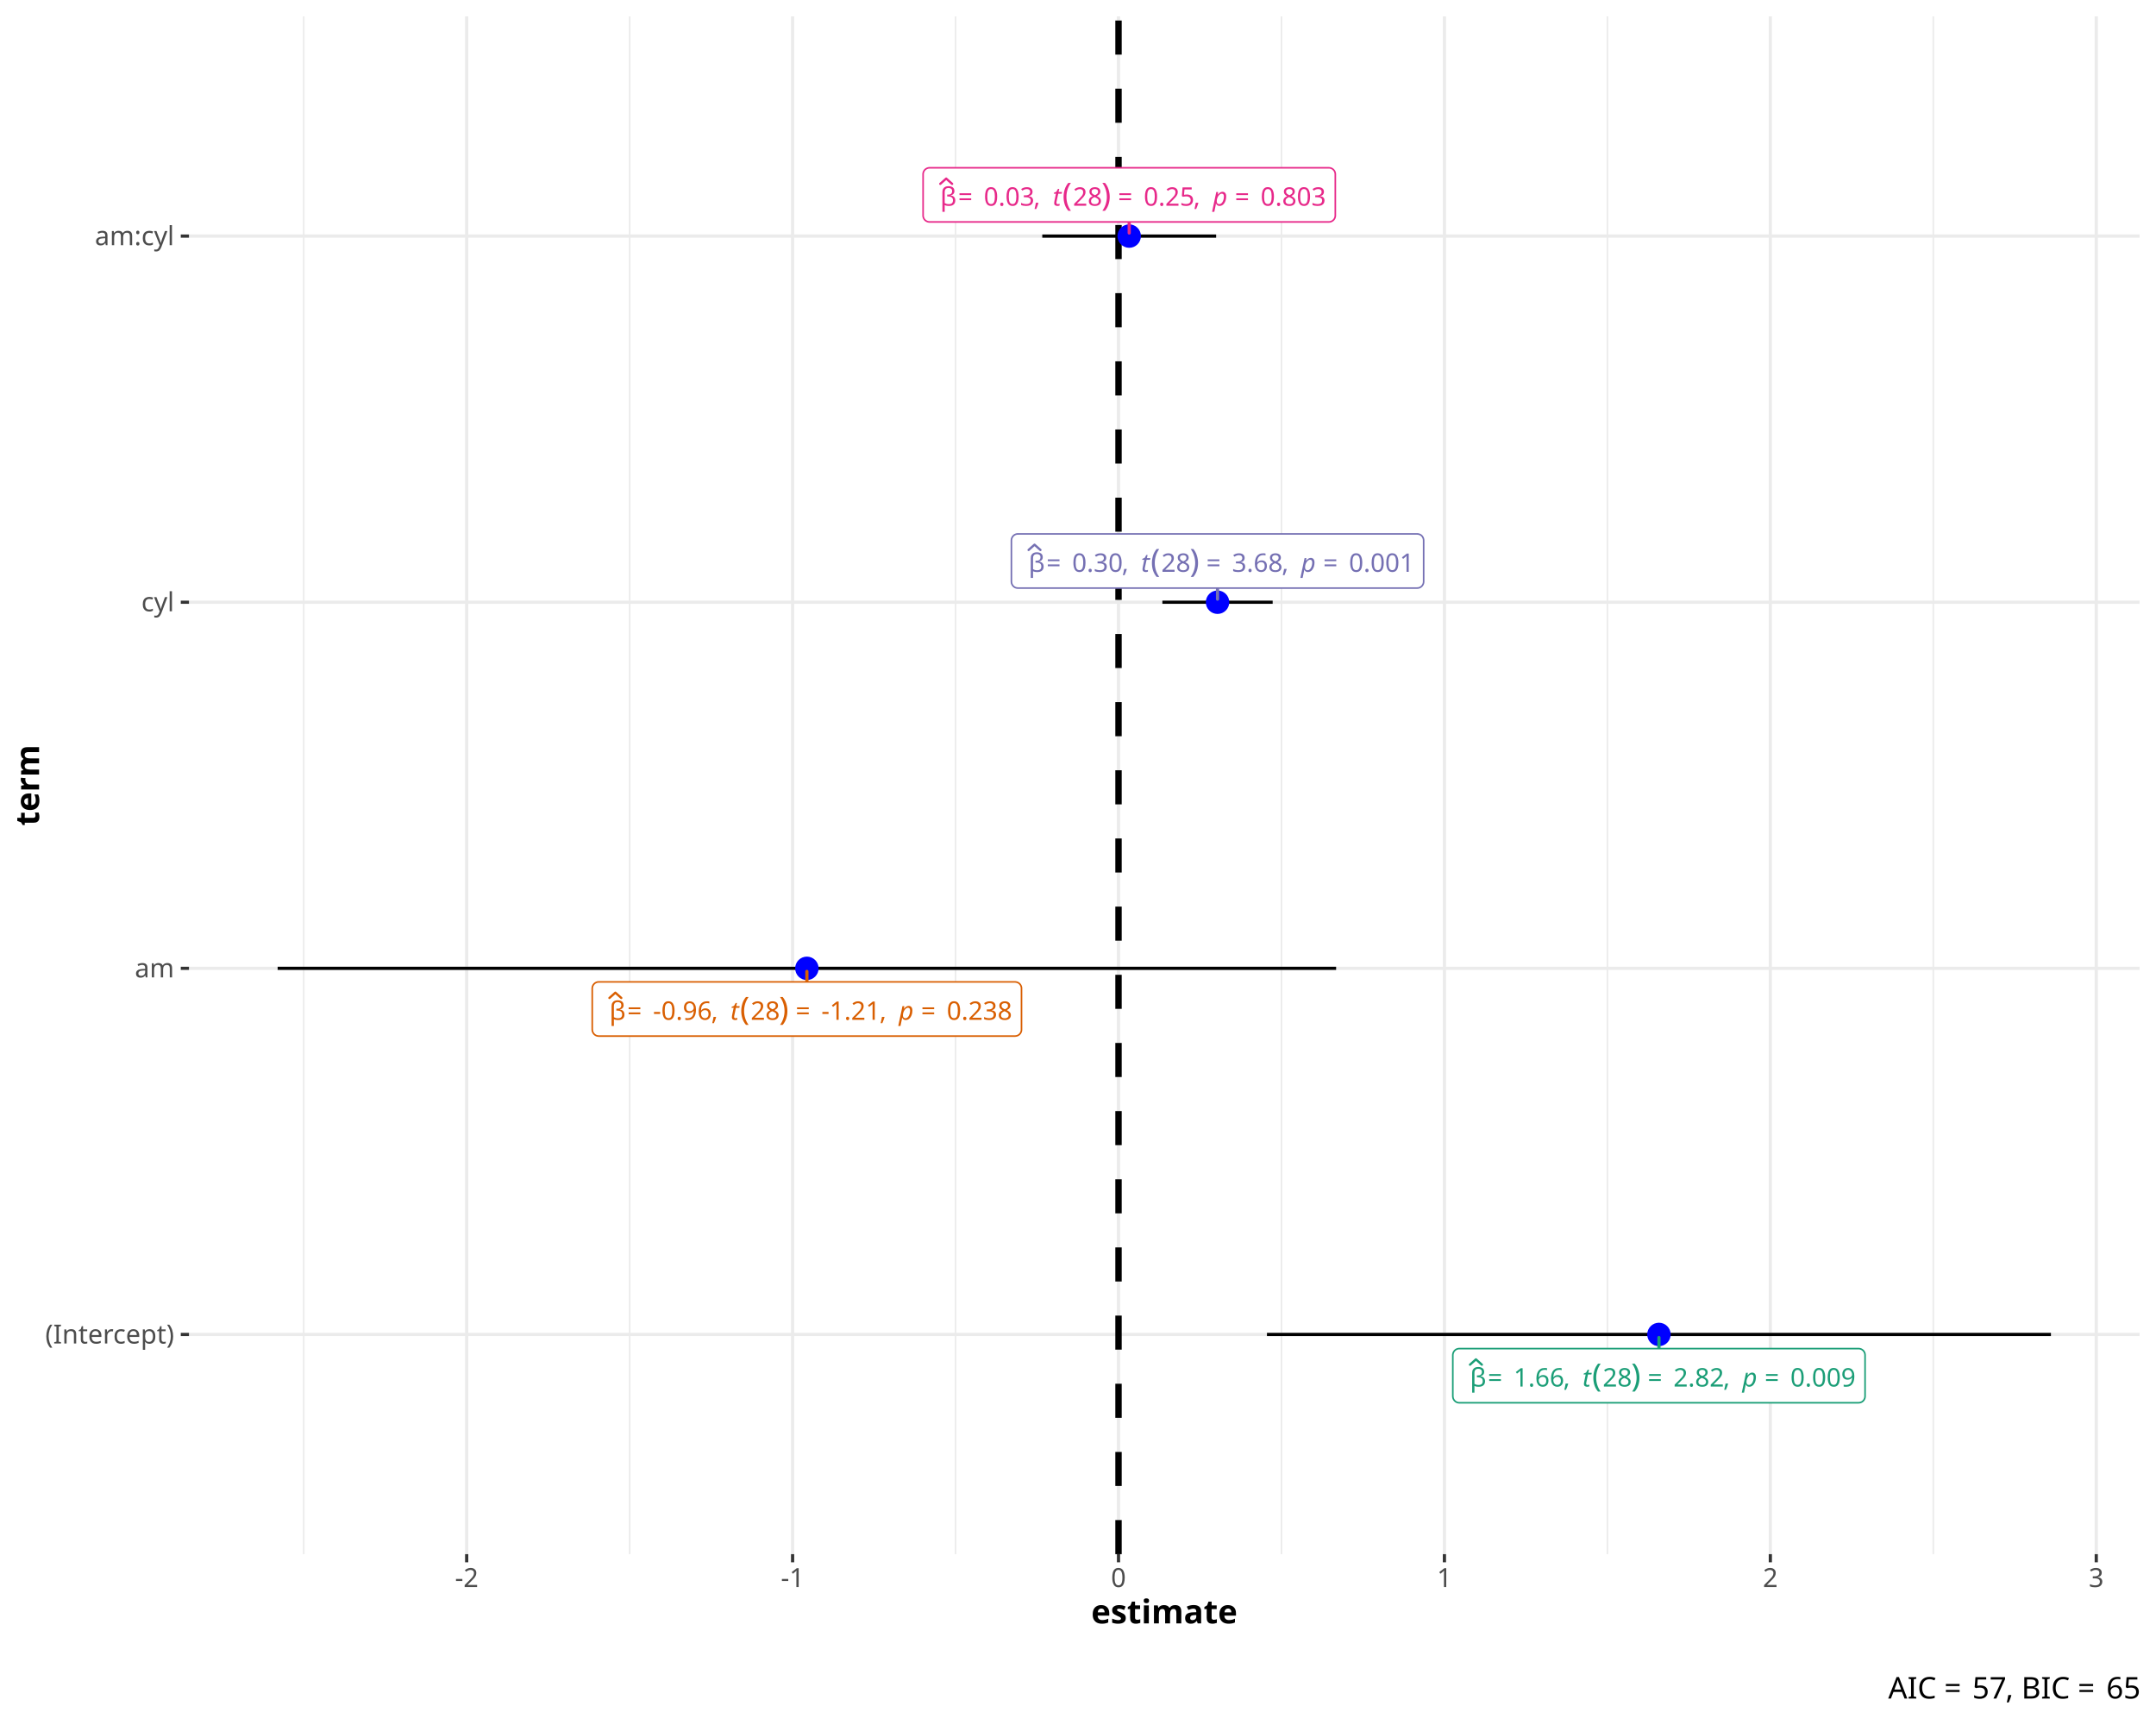
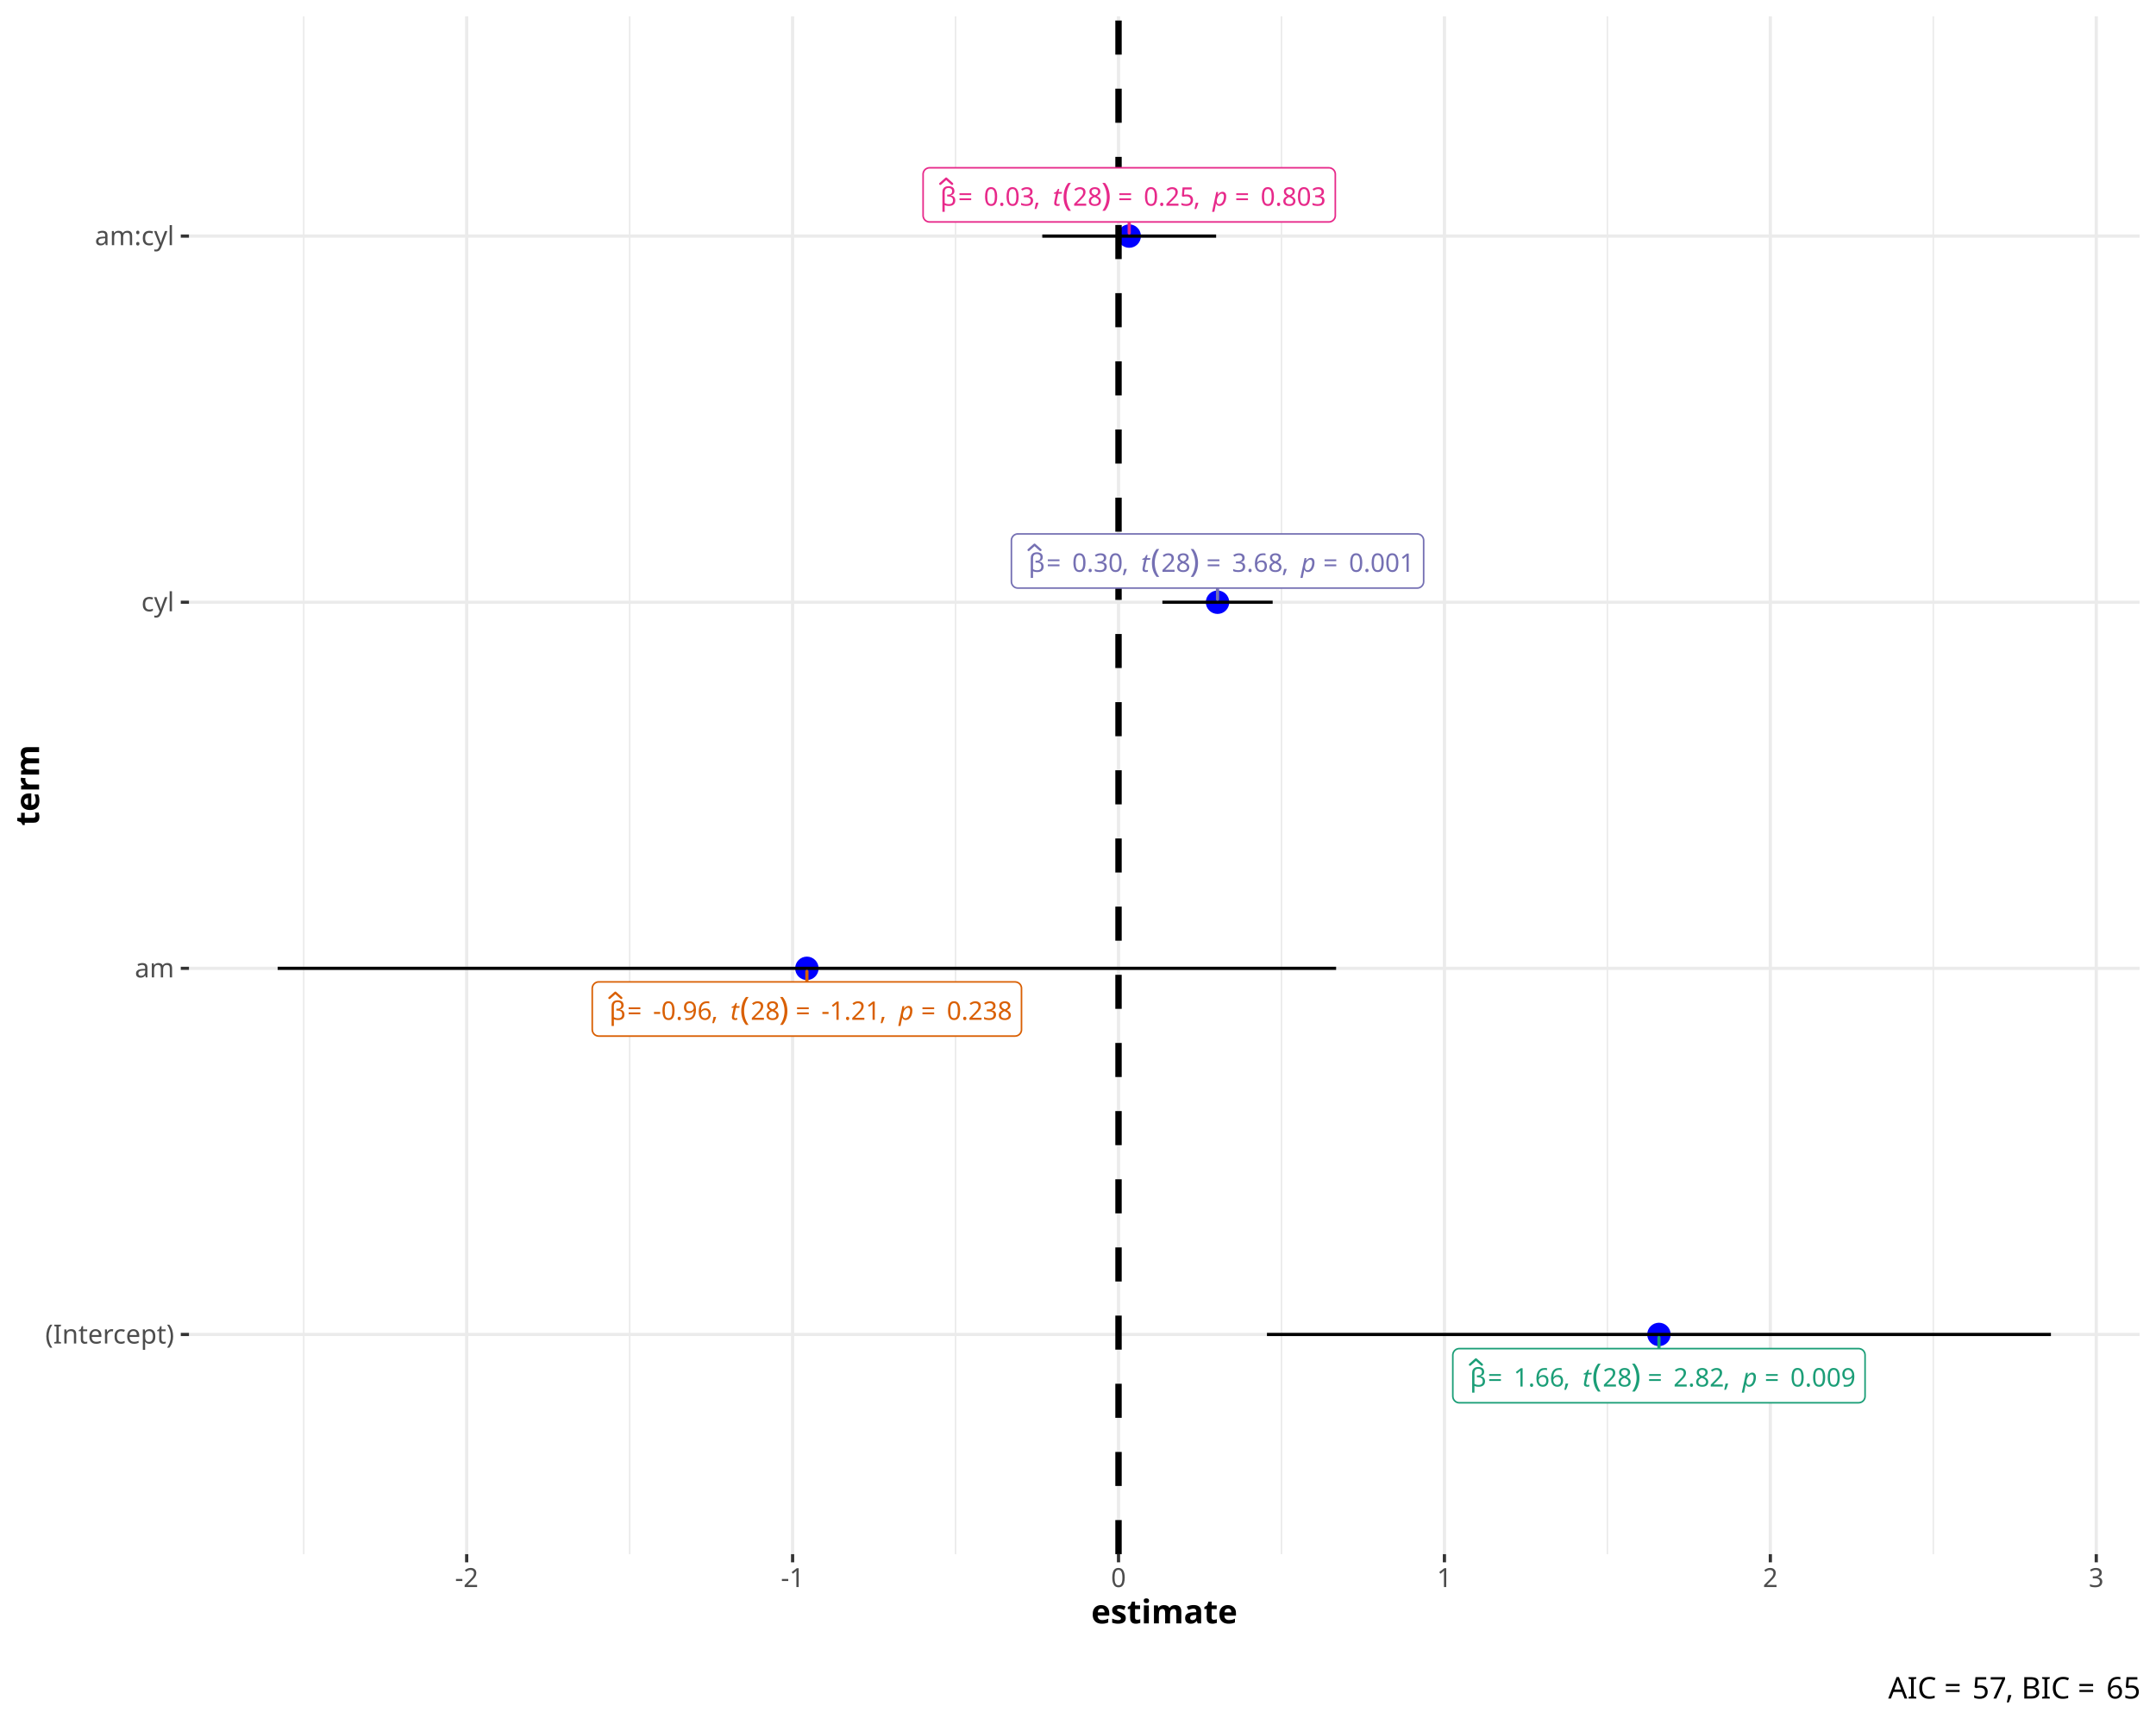
<svg xmlns="http://www.w3.org/2000/svg" class="svglite" data-engine-version="2.0" width="720.00pt" height="576.00pt" viewBox="0 0 720.00 576.00">
  <defs>
    <style type="text/css">
    .svglite line, .svglite polyline, .svglite polygon, .svglite path, .svglite rect, .svglite circle {
      fill: none;
      stroke: #000000;
      stroke-linecap: round;
      stroke-linejoin: round;
      stroke-miterlimit: 10.00;
    }
  </style>
  </defs>
  <rect width="100%" height="100%" style="stroke: none; fill: #FFFFFF;" />
  <defs>
    <clipPath id="cpMC4wMHw3MjAuMDB8MC4wMHw1NzYuMDA=">
      <rect x="0.00" y="0.00" width="720.00" height="576.00" />
    </clipPath>
  </defs>
  <g clip-path="url(#cpMC4wMHw3MjAuMDB8MC4wMHw1NzYuMDA=)">
    <rect x="0.00" y="0.00" width="720.00" height="576.00" style="stroke-width: 1.07; stroke: #FFFFFF; fill: #FFFFFF;" />
  </g>
  <defs>
    <clipPath id="cpNjMuMTF8NzE0LjUyfDUuNDh8NTE4Ljk1">
      <rect x="63.11" y="5.48" width="651.41" height="513.47" />
    </clipPath>
  </defs>
  <g clip-path="url(#cpNjMuMTF8NzE0LjUyfDUuNDh8NTE4Ljk1)">
    <rect x="63.11" y="5.48" width="651.41" height="513.47" style="stroke-width: 1.07; stroke: none; fill: #FFFFFF;" />
    <polyline points="101.43,518.95 101.43,5.48 " style="stroke-width: 0.53; stroke: #EBEBEB; stroke-linecap: butt;" />
    <polyline points="210.27,518.95 210.27,5.48 " style="stroke-width: 0.53; stroke: #EBEBEB; stroke-linecap: butt;" />
    <polyline points="319.11,518.95 319.11,5.48 " style="stroke-width: 0.53; stroke: #EBEBEB; stroke-linecap: butt;" />
    <polyline points="427.95,518.95 427.95,5.48 " style="stroke-width: 0.53; stroke: #EBEBEB; stroke-linecap: butt;" />
    <polyline points="536.79,518.95 536.79,5.48 " style="stroke-width: 0.53; stroke: #EBEBEB; stroke-linecap: butt;" />
    <polyline points="645.63,518.95 645.63,5.48 " style="stroke-width: 0.53; stroke: #EBEBEB; stroke-linecap: butt;" />
    <polyline points="63.11,445.59 714.52,445.59 " style="stroke-width: 1.07; stroke: #EBEBEB; stroke-linecap: butt;" />
    <polyline points="63.11,323.34 714.52,323.34 " style="stroke-width: 1.07; stroke: #EBEBEB; stroke-linecap: butt;" />
    <polyline points="63.11,201.09 714.52,201.09 " style="stroke-width: 1.07; stroke: #EBEBEB; stroke-linecap: butt;" />
    <polyline points="63.11,78.83 714.52,78.83 " style="stroke-width: 1.07; stroke: #EBEBEB; stroke-linecap: butt;" />
    <polyline points="155.85,518.95 155.85,5.48 " style="stroke-width: 1.07; stroke: #EBEBEB; stroke-linecap: butt;" />
    <polyline points="264.69,518.95 264.69,5.48 " style="stroke-width: 1.07; stroke: #EBEBEB; stroke-linecap: butt;" />
    <polyline points="373.53,518.95 373.53,5.48 " style="stroke-width: 1.07; stroke: #EBEBEB; stroke-linecap: butt;" />
    <polyline points="482.37,518.95 482.37,5.48 " style="stroke-width: 1.07; stroke: #EBEBEB; stroke-linecap: butt;" />
    <polyline points="591.21,518.95 591.21,5.48 " style="stroke-width: 1.07; stroke: #EBEBEB; stroke-linecap: butt;" />
    <polyline points="700.05,518.95 700.05,5.48 " style="stroke-width: 1.07; stroke: #EBEBEB; stroke-linecap: butt;" />
-     <line x1="373.53" y1="518.95" x2="373.53" y2="5.48" style="stroke-width: 2.13; stroke-dasharray: 11.38,11.38; stroke-linecap: butt;" />
+     <circle cx="554.01" cy="445.59" r="3.56" style="stroke-width: 0.71; stroke: #0000FF; fill: #0000FF;" />
+     <circle cx="269.46" cy="323.34" r="3.56" style="stroke-width: 0.71; stroke: #0000FF; fill: #0000FF;" />
+     <circle cx="406.60" cy="201.09" r="3.56" style="stroke-width: 0.71; stroke: #0000FF; fill: #0000FF;" />
+     <circle cx="377.10" cy="78.83" r="3.56" style="stroke-width: 0.71; stroke: #0000FF; fill: #0000FF;" />
    <polyline points="684.91,445.59 684.91,445.59 " style="stroke-width: 1.07; stroke-linecap: butt;" />
    <polyline points="684.91,445.59 423.10,445.59 " style="stroke-width: 1.07; stroke-linecap: butt;" />
    <polyline points="423.10,445.59 423.10,445.59 " style="stroke-width: 1.07; stroke-linecap: butt;" />
    <polyline points="446.20,323.34 446.20,323.34 " style="stroke-width: 1.07; stroke-linecap: butt;" />
    <polyline points="446.20,323.34 92.72,323.34 " style="stroke-width: 1.07; stroke-linecap: butt;" />
    <polyline points="92.72,323.34 92.72,323.34 " style="stroke-width: 1.07; stroke-linecap: butt;" />
    <polyline points="425.01,201.09 425.01,201.09 " style="stroke-width: 1.07; stroke-linecap: butt;" />
    <polyline points="425.01,201.09 388.18,201.09 " style="stroke-width: 1.07; stroke-linecap: butt;" />
    <polyline points="388.18,201.09 388.18,201.09 " style="stroke-width: 1.07; stroke-linecap: butt;" />
    <polyline points="406.13,78.83 406.13,78.83 " style="stroke-width: 1.07; stroke-linecap: butt;" />
    <polyline points="406.13,78.83 348.07,78.83 " style="stroke-width: 1.07; stroke-linecap: butt;" />
    <polyline points="348.07,78.83 348.07,78.83 " style="stroke-width: 1.07; stroke-linecap: butt;" />
-     <circle cx="554.01" cy="445.59" r="3.56" style="stroke-width: 0.71; stroke: #0000FF; fill: #0000FF;" />
-     <circle cx="269.46" cy="323.34" r="3.56" style="stroke-width: 0.71; stroke: #0000FF; fill: #0000FF;" />
-     <circle cx="406.60" cy="201.09" r="3.56" style="stroke-width: 0.71; stroke: #0000FF; fill: #0000FF;" />
-     <circle cx="377.10" cy="78.83" r="3.56" style="stroke-width: 0.71; stroke: #0000FF; fill: #0000FF;" />
+     <line x1="373.53" y1="518.95" x2="373.53" y2="5.48" style="stroke-width: 2.13; stroke-dasharray: 11.38,11.38; stroke-linecap: butt;" />
    <line x1="554.01" y1="450.31" x2="554.01" y2="446.62" style="stroke-width: 1.07; stroke: #1B9E77;" />
    <line x1="269.46" y1="327.87" x2="269.46" y2="324.37" style="stroke-width: 1.07; stroke: #D95F02;" />
    <line x1="406.60" y1="196.37" x2="406.60" y2="200.06" style="stroke-width: 1.07; stroke: #7570B3;" />
    <line x1="377.10" y1="74.11" x2="377.10" y2="77.80" style="stroke-width: 1.07; stroke: #E7298A;" />
    <polygon points="487.33,468.40 620.68,468.40 620.59,468.40 620.94,468.38 621.28,468.31 621.61,468.19 621.91,468.02 622.18,467.80 622.41,467.54 622.59,467.24 622.73,466.92 622.81,466.59 622.84,466.24 622.84,466.24 622.84,452.47 622.84,452.47 622.81,452.13 622.73,451.79 622.59,451.47 622.41,451.18 622.18,450.92 621.91,450.70 621.61,450.52 621.28,450.40 620.94,450.33 620.68,450.31 487.33,450.31 487.59,450.33 487.25,450.31 486.90,450.36 486.57,450.45 486.25,450.60 485.97,450.80 485.72,451.04 485.51,451.32 485.35,451.63 485.24,451.96 485.18,452.30 485.17,452.47 485.17,466.24 485.18,466.07 485.18,466.41 485.24,466.76 485.35,467.09 485.51,467.39 485.72,467.67 485.97,467.91 486.25,468.11 486.57,468.26 486.90,468.36 487.25,468.40 " style="stroke-width: 0.53; stroke: #1B9E77; fill: #FFFFFF;" />
    <text x="488.77" y="462.98" style="font-size: 8.54px; fill: #1B9E77; font-family: sans;" textLength="2.14px" lengthAdjust="spacingAndGlyphs"> </text>
    <text x="490.91" y="462.98" style="font-size: 8.54px; fill: #1B9E77; font-family: sans;" textLength="3.96px" lengthAdjust="spacingAndGlyphs">β</text>
    <polyline points="490.91,455.68 492.89,453.91 494.87,455.68 " style="stroke-width: 0.75; stroke: #1B9E77;" />
    <text x="496.84" y="462.98" style="font-size: 8.54px; fill: #1B9E77; font-family: sans;" textLength="6.63px" lengthAdjust="spacingAndGlyphs">=</text>
    <text x="505.45" y="462.98" style="font-size: 8.54px; fill: #1B9E77; font-family: sans;" textLength="16.61px" lengthAdjust="spacingAndGlyphs">1.66</text>
    <text x="522.06" y="462.98" style="font-size: 8.54px; fill: #1B9E77; font-family: sans;" textLength="2.14px" lengthAdjust="spacingAndGlyphs">,</text>
    <text x="524.20" y="462.98" style="font-size: 8.54px; fill: #1B9E77; font-family: sans;" textLength="2.14px" lengthAdjust="spacingAndGlyphs"> </text>
    <text x="526.33" y="462.98" style="font-size: 8.54px; fill: #1B9E77; font-family: sans;" textLength="2.14px" lengthAdjust="spacingAndGlyphs"> </text>
    <text x="528.47" y="462.98" style="font-size: 8.54px; font-style: italic; fill: #1B9E77; font-family: sans;" textLength="2.37px" lengthAdjust="spacingAndGlyphs">t</text>
    <text x="531.67" y="462.98" style="font-size: 10.67px; fill: #1B9E77; font-family: sans;" textLength="3.55px" lengthAdjust="spacingAndGlyphs">(</text>
    <text x="535.22" y="462.98" style="font-size: 8.54px; fill: #1B9E77; font-family: sans;" textLength="9.50px" lengthAdjust="spacingAndGlyphs">28</text>
    <text x="544.72" y="462.98" style="font-size: 10.67px; fill: #1B9E77; font-family: sans;" textLength="3.55px" lengthAdjust="spacingAndGlyphs">)</text>
    <text x="550.24" y="462.98" style="font-size: 8.54px; fill: #1B9E77; font-family: sans;" textLength="6.63px" lengthAdjust="spacingAndGlyphs">=</text>
    <text x="558.84" y="462.98" style="font-size: 8.54px; fill: #1B9E77; font-family: sans;" textLength="16.61px" lengthAdjust="spacingAndGlyphs">2.82</text>
    <text x="575.46" y="462.98" style="font-size: 8.54px; fill: #1B9E77; font-family: sans;" textLength="2.14px" lengthAdjust="spacingAndGlyphs">,</text>
    <text x="577.59" y="462.98" style="font-size: 8.54px; fill: #1B9E77; font-family: sans;" textLength="2.14px" lengthAdjust="spacingAndGlyphs"> </text>
    <text x="579.73" y="462.98" style="font-size: 8.54px; fill: #1B9E77; font-family: sans;" textLength="2.14px" lengthAdjust="spacingAndGlyphs"> </text>
    <text x="581.86" y="462.98" style="font-size: 8.54px; font-style: italic; fill: #1B9E77; font-family: sans;" textLength="4.75px" lengthAdjust="spacingAndGlyphs">p</text>
    <text x="589.28" y="462.98" style="font-size: 8.54px; fill: #1B9E77; font-family: sans;" textLength="6.63px" lengthAdjust="spacingAndGlyphs">=</text>
    <text x="597.88" y="462.98" style="font-size: 8.54px; fill: #1B9E77; font-family: sans;" textLength="21.36px" lengthAdjust="spacingAndGlyphs">0.009</text>
    <polygon points="199.94,345.96 338.97,345.96 338.89,345.96 339.23,345.94 339.58,345.87 339.90,345.75 340.20,345.58 340.47,345.36 340.70,345.10 340.89,344.80 341.02,344.48 341.11,344.14 341.13,343.80 341.13,343.80 341.13,330.03 341.13,330.03 341.11,329.68 341.02,329.35 340.89,329.03 340.70,328.73 340.47,328.47 340.20,328.25 339.90,328.08 339.58,327.96 339.23,327.89 338.97,327.87 199.94,327.87 200.20,327.89 199.86,327.87 199.51,327.91 199.18,328.01 198.86,328.16 198.58,328.36 198.33,328.60 198.12,328.88 197.96,329.18 197.85,329.51 197.79,329.86 197.78,330.03 197.78,343.80 197.79,343.62 197.79,343.97 197.85,344.31 197.96,344.64 198.12,344.95 198.33,345.23 198.58,345.47 198.86,345.67 199.18,345.82 199.51,345.91 199.86,345.96 " style="stroke-width: 0.53; stroke: #D95F02; fill: #FFFFFF;" />
    <text x="201.38" y="340.53" style="font-size: 8.54px; fill: #D95F02; font-family: sans;" textLength="2.14px" lengthAdjust="spacingAndGlyphs"> </text>
    <text x="203.52" y="340.53" style="font-size: 8.54px; fill: #D95F02; font-family: sans;" textLength="3.96px" lengthAdjust="spacingAndGlyphs">β</text>
    <polyline points="203.52,333.23 205.50,331.47 207.48,333.23 " style="stroke-width: 0.75; stroke: #D95F02;" />
    <text x="209.45" y="340.53" style="font-size: 8.54px; fill: #D95F02; font-family: sans;" textLength="6.63px" lengthAdjust="spacingAndGlyphs">=</text>
    <text x="218.06" y="340.53" style="font-size: 8.54px; fill: #D95F02; font-family: sans;" textLength="19.46px" lengthAdjust="spacingAndGlyphs">-0.96</text>
    <text x="237.51" y="340.53" style="font-size: 8.54px; fill: #D95F02; font-family: sans;" textLength="2.14px" lengthAdjust="spacingAndGlyphs">,</text>
    <text x="239.65" y="340.53" style="font-size: 8.54px; fill: #D95F02; font-family: sans;" textLength="2.14px" lengthAdjust="spacingAndGlyphs"> </text>
    <text x="241.78" y="340.53" style="font-size: 8.54px; fill: #D95F02; font-family: sans;" textLength="2.14px" lengthAdjust="spacingAndGlyphs"> </text>
    <text x="243.92" y="340.53" style="font-size: 8.54px; font-style: italic; fill: #D95F02; font-family: sans;" textLength="2.37px" lengthAdjust="spacingAndGlyphs">t</text>
    <text x="247.12" y="340.53" style="font-size: 10.67px; fill: #D95F02; font-family: sans;" textLength="3.55px" lengthAdjust="spacingAndGlyphs">(</text>
    <text x="250.67" y="340.53" style="font-size: 8.54px; fill: #D95F02; font-family: sans;" textLength="9.50px" lengthAdjust="spacingAndGlyphs">28</text>
    <text x="260.17" y="340.53" style="font-size: 10.67px; fill: #D95F02; font-family: sans;" textLength="3.55px" lengthAdjust="spacingAndGlyphs">)</text>
    <text x="265.69" y="340.53" style="font-size: 8.54px; fill: #D95F02; font-family: sans;" textLength="6.63px" lengthAdjust="spacingAndGlyphs">=</text>
    <text x="274.29" y="340.53" style="font-size: 8.54px; fill: #D95F02; font-family: sans;" textLength="19.46px" lengthAdjust="spacingAndGlyphs">-1.21</text>
    <text x="293.75" y="340.53" style="font-size: 8.54px; fill: #D95F02; font-family: sans;" textLength="2.14px" lengthAdjust="spacingAndGlyphs">,</text>
    <text x="295.89" y="340.53" style="font-size: 8.54px; fill: #D95F02; font-family: sans;" textLength="2.14px" lengthAdjust="spacingAndGlyphs"> </text>
    <text x="298.02" y="340.53" style="font-size: 8.54px; fill: #D95F02; font-family: sans;" textLength="2.14px" lengthAdjust="spacingAndGlyphs"> </text>
    <text x="300.16" y="340.53" style="font-size: 8.54px; font-style: italic; fill: #D95F02; font-family: sans;" textLength="4.75px" lengthAdjust="spacingAndGlyphs">p</text>
    <text x="307.57" y="340.53" style="font-size: 8.54px; fill: #D95F02; font-family: sans;" textLength="6.63px" lengthAdjust="spacingAndGlyphs">=</text>
    <text x="316.17" y="340.53" style="font-size: 8.54px; fill: #D95F02; font-family: sans;" textLength="21.36px" lengthAdjust="spacingAndGlyphs">0.238</text>
    <polygon points="339.92,196.37 473.27,196.37 473.18,196.36 473.53,196.35 473.87,196.28 474.20,196.16 474.50,195.98 474.77,195.76 475.00,195.50 475.18,195.21 475.32,194.89 475.40,194.55 475.43,194.21 475.43,194.21 475.43,180.44 475.43,180.44 475.40,180.09 475.32,179.76 475.18,179.44 475.00,179.14 474.77,178.88 474.50,178.66 474.20,178.49 473.87,178.37 473.53,178.30 473.27,178.28 339.92,178.28 340.18,178.30 339.84,178.28 339.49,178.32 339.16,178.42 338.84,178.57 338.56,178.77 338.31,179.01 338.10,179.29 337.94,179.59 337.83,179.92 337.77,180.27 337.76,180.44 337.76,194.21 337.77,194.03 337.77,194.38 337.83,194.72 337.94,195.05 338.10,195.36 338.31,195.64 338.56,195.88 338.84,196.08 339.16,196.23 339.49,196.32 339.84,196.36 " style="stroke-width: 0.53; stroke: #7570B3; fill: #FFFFFF;" />
    <text x="341.36" y="190.94" style="font-size: 8.54px; fill: #7570B3; font-family: sans;" textLength="2.14px" lengthAdjust="spacingAndGlyphs"> </text>
    <text x="343.50" y="190.94" style="font-size: 8.54px; fill: #7570B3; font-family: sans;" textLength="3.96px" lengthAdjust="spacingAndGlyphs">β</text>
    <polyline points="343.50,183.64 345.48,181.88 347.46,183.64 " style="stroke-width: 0.75; stroke: #7570B3;" />
    <text x="349.43" y="190.94" style="font-size: 8.54px; fill: #7570B3; font-family: sans;" textLength="6.63px" lengthAdjust="spacingAndGlyphs">=</text>
    <text x="358.04" y="190.94" style="font-size: 8.54px; fill: #7570B3; font-family: sans;" textLength="16.61px" lengthAdjust="spacingAndGlyphs">0.30</text>
    <text x="374.65" y="190.94" style="font-size: 8.54px; fill: #7570B3; font-family: sans;" textLength="2.14px" lengthAdjust="spacingAndGlyphs">,</text>
    <text x="376.79" y="190.94" style="font-size: 8.54px; fill: #7570B3; font-family: sans;" textLength="2.14px" lengthAdjust="spacingAndGlyphs"> </text>
    <text x="378.92" y="190.94" style="font-size: 8.54px; fill: #7570B3; font-family: sans;" textLength="2.14px" lengthAdjust="spacingAndGlyphs"> </text>
    <text x="381.06" y="190.94" style="font-size: 8.54px; font-style: italic; fill: #7570B3; font-family: sans;" textLength="2.37px" lengthAdjust="spacingAndGlyphs">t</text>
    <text x="384.26" y="190.94" style="font-size: 10.67px; fill: #7570B3; font-family: sans;" textLength="3.55px" lengthAdjust="spacingAndGlyphs">(</text>
    <text x="387.81" y="190.94" style="font-size: 8.54px; fill: #7570B3; font-family: sans;" textLength="9.50px" lengthAdjust="spacingAndGlyphs">28</text>
    <text x="397.31" y="190.94" style="font-size: 10.67px; fill: #7570B3; font-family: sans;" textLength="3.55px" lengthAdjust="spacingAndGlyphs">)</text>
    <text x="402.83" y="190.94" style="font-size: 8.54px; fill: #7570B3; font-family: sans;" textLength="6.63px" lengthAdjust="spacingAndGlyphs">=</text>
    <text x="411.43" y="190.94" style="font-size: 8.54px; fill: #7570B3; font-family: sans;" textLength="16.61px" lengthAdjust="spacingAndGlyphs">3.68</text>
    <text x="428.05" y="190.94" style="font-size: 8.54px; fill: #7570B3; font-family: sans;" textLength="2.14px" lengthAdjust="spacingAndGlyphs">,</text>
    <text x="430.18" y="190.94" style="font-size: 8.54px; fill: #7570B3; font-family: sans;" textLength="2.14px" lengthAdjust="spacingAndGlyphs"> </text>
    <text x="432.32" y="190.94" style="font-size: 8.54px; fill: #7570B3; font-family: sans;" textLength="2.14px" lengthAdjust="spacingAndGlyphs"> </text>
    <text x="434.45" y="190.94" style="font-size: 8.54px; font-style: italic; fill: #7570B3; font-family: sans;" textLength="4.75px" lengthAdjust="spacingAndGlyphs">p</text>
    <text x="441.86" y="190.94" style="font-size: 8.54px; fill: #7570B3; font-family: sans;" textLength="6.63px" lengthAdjust="spacingAndGlyphs">=</text>
    <text x="450.47" y="190.94" style="font-size: 8.54px; fill: #7570B3; font-family: sans;" textLength="21.36px" lengthAdjust="spacingAndGlyphs">0.001</text>
    <polygon points="310.43,74.11 443.77,74.11 443.69,74.11 444.03,74.10 444.37,74.03 444.70,73.90 445.00,73.73 445.27,73.51 445.50,73.25 445.69,72.96 445.82,72.64 445.91,72.30 445.93,71.95 445.93,71.95 445.93,58.19 445.93,58.19 445.91,57.84 445.82,57.50 445.69,57.18 445.50,56.89 445.27,56.63 445.00,56.41 444.70,56.23 444.37,56.11 444.03,56.04 443.77,56.03 310.43,56.03 310.69,56.04 310.34,56.03 309.99,56.07 309.66,56.17 309.35,56.32 309.06,56.51 308.81,56.75 308.60,57.03 308.44,57.34 308.33,57.67 308.27,58.01 308.27,58.19 308.27,71.95 308.27,71.78 308.27,72.13 308.33,72.47 308.44,72.80 308.60,73.11 308.81,73.39 309.06,73.63 309.35,73.82 309.66,73.97 309.99,74.07 310.34,74.11 " style="stroke-width: 0.53; stroke: #E7298A; fill: #FFFFFF;" />
    <text x="311.87" y="68.69" style="font-size: 8.54px; fill: #E7298A; font-family: sans;" textLength="2.14px" lengthAdjust="spacingAndGlyphs"> </text>
    <text x="314.00" y="68.69" style="font-size: 8.54px; fill: #E7298A; font-family: sans;" textLength="3.96px" lengthAdjust="spacingAndGlyphs">β</text>
    <polyline points="314.00,61.39 315.98,59.63 317.96,61.39 " style="stroke-width: 0.75; stroke: #E7298A;" />
    <text x="319.94" y="68.69" style="font-size: 8.54px; fill: #E7298A; font-family: sans;" textLength="6.63px" lengthAdjust="spacingAndGlyphs">=</text>
    <text x="328.54" y="68.69" style="font-size: 8.54px; fill: #E7298A; font-family: sans;" textLength="16.61px" lengthAdjust="spacingAndGlyphs">0.03</text>
    <text x="345.15" y="68.69" style="font-size: 8.54px; fill: #E7298A; font-family: sans;" textLength="2.14px" lengthAdjust="spacingAndGlyphs">,</text>
    <text x="347.29" y="68.69" style="font-size: 8.54px; fill: #E7298A; font-family: sans;" textLength="2.14px" lengthAdjust="spacingAndGlyphs"> </text>
    <text x="349.43" y="68.69" style="font-size: 8.54px; fill: #E7298A; font-family: sans;" textLength="2.14px" lengthAdjust="spacingAndGlyphs"> </text>
    <text x="351.56" y="68.69" style="font-size: 8.54px; font-style: italic; fill: #E7298A; font-family: sans;" textLength="2.37px" lengthAdjust="spacingAndGlyphs">t</text>
    <text x="354.76" y="68.69" style="font-size: 10.67px; fill: #E7298A; font-family: sans;" textLength="3.55px" lengthAdjust="spacingAndGlyphs">(</text>
    <text x="358.31" y="68.69" style="font-size: 8.54px; fill: #E7298A; font-family: sans;" textLength="9.50px" lengthAdjust="spacingAndGlyphs">28</text>
    <text x="367.81" y="68.69" style="font-size: 10.67px; fill: #E7298A; font-family: sans;" textLength="3.55px" lengthAdjust="spacingAndGlyphs">)</text>
    <text x="373.33" y="68.69" style="font-size: 8.54px; fill: #E7298A; font-family: sans;" textLength="6.63px" lengthAdjust="spacingAndGlyphs">=</text>
    <text x="381.94" y="68.69" style="font-size: 8.54px; fill: #E7298A; font-family: sans;" textLength="16.61px" lengthAdjust="spacingAndGlyphs">0.25</text>
    <text x="398.55" y="68.69" style="font-size: 8.54px; fill: #E7298A; font-family: sans;" textLength="2.14px" lengthAdjust="spacingAndGlyphs">,</text>
    <text x="400.68" y="68.69" style="font-size: 8.54px; fill: #E7298A; font-family: sans;" textLength="2.14px" lengthAdjust="spacingAndGlyphs"> </text>
    <text x="402.82" y="68.69" style="font-size: 8.54px; fill: #E7298A; font-family: sans;" textLength="2.14px" lengthAdjust="spacingAndGlyphs"> </text>
    <text x="404.96" y="68.69" style="font-size: 8.54px; font-style: italic; fill: #E7298A; font-family: sans;" textLength="4.75px" lengthAdjust="spacingAndGlyphs">p</text>
    <text x="412.37" y="68.69" style="font-size: 8.54px; fill: #E7298A; font-family: sans;" textLength="6.63px" lengthAdjust="spacingAndGlyphs">=</text>
    <text x="420.97" y="68.69" style="font-size: 8.54px; fill: #E7298A; font-family: sans;" textLength="21.36px" lengthAdjust="spacingAndGlyphs">0.803</text>
  </g>
  <g clip-path="url(#cpMC4wMHw3MjAuMDB8MC4wMHw1NzYuMDA=)">
    <text x="58.18" y="448.62" text-anchor="end" style="font-size: 8.80px; fill: #4D4D4D; font-family: sans;" textLength="40.11px" lengthAdjust="spacingAndGlyphs">(Intercept)</text>
    <text x="58.18" y="326.37" text-anchor="end" style="font-size: 8.80px; fill: #4D4D4D; font-family: sans;" textLength="12.23px" lengthAdjust="spacingAndGlyphs">am</text>
    <text x="58.18" y="204.11" text-anchor="end" style="font-size: 8.80px; fill: #4D4D4D; font-family: sans;" textLength="10.76px" lengthAdjust="spacingAndGlyphs">cyl</text>
    <text x="58.18" y="81.86" text-anchor="end" style="font-size: 8.80px; fill: #4D4D4D; font-family: sans;" textLength="25.43px" lengthAdjust="spacingAndGlyphs">am:cyl</text>
    <polyline points="60.37,445.59 63.11,445.59 " style="stroke-width: 1.07; stroke: #333333; stroke-linecap: butt;" />
    <polyline points="60.37,323.34 63.11,323.34 " style="stroke-width: 1.07; stroke: #333333; stroke-linecap: butt;" />
    <polyline points="60.37,201.09 63.11,201.09 " style="stroke-width: 1.07; stroke: #333333; stroke-linecap: butt;" />
    <polyline points="60.37,78.83 63.11,78.83 " style="stroke-width: 1.07; stroke: #333333; stroke-linecap: butt;" />
    <polyline points="155.85,521.69 155.85,518.95 " style="stroke-width: 1.07; stroke: #333333; stroke-linecap: butt;" />
    <polyline points="264.69,521.69 264.69,518.95 " style="stroke-width: 1.07; stroke: #333333; stroke-linecap: butt;" />
    <polyline points="373.53,521.69 373.53,518.95 " style="stroke-width: 1.07; stroke: #333333; stroke-linecap: butt;" />
    <polyline points="482.37,521.69 482.37,518.95 " style="stroke-width: 1.07; stroke: #333333; stroke-linecap: butt;" />
    <polyline points="591.21,521.69 591.21,518.95 " style="stroke-width: 1.07; stroke: #333333; stroke-linecap: butt;" />
    <polyline points="700.05,521.69 700.05,518.95 " style="stroke-width: 1.07; stroke: #333333; stroke-linecap: butt;" />
    <text x="155.85" y="529.93" text-anchor="middle" style="font-size: 8.80px; fill: #4D4D4D; font-family: sans;" textLength="7.82px" lengthAdjust="spacingAndGlyphs">-2</text>
    <text x="264.69" y="529.93" text-anchor="middle" style="font-size: 8.80px; fill: #4D4D4D; font-family: sans;" textLength="7.82px" lengthAdjust="spacingAndGlyphs">-1</text>
    <text x="373.53" y="529.93" text-anchor="middle" style="font-size: 8.80px; fill: #4D4D4D; font-family: sans;" textLength="4.89px" lengthAdjust="spacingAndGlyphs">0</text>
    <text x="482.37" y="529.93" text-anchor="middle" style="font-size: 8.80px; fill: #4D4D4D; font-family: sans;" textLength="4.89px" lengthAdjust="spacingAndGlyphs">1</text>
    <text x="591.21" y="529.93" text-anchor="middle" style="font-size: 8.80px; fill: #4D4D4D; font-family: sans;" textLength="4.89px" lengthAdjust="spacingAndGlyphs">2</text>
    <text x="700.05" y="529.93" text-anchor="middle" style="font-size: 8.80px; fill: #4D4D4D; font-family: sans;" textLength="4.89px" lengthAdjust="spacingAndGlyphs">3</text>
    <text x="388.82" y="542.07" text-anchor="middle" style="font-size: 11.00px; font-weight: bold; font-family: sans;" textLength="41.58px" lengthAdjust="spacingAndGlyphs">estimate</text>
    <text transform="translate(13.05,262.21) rotate(-90)" text-anchor="middle" style="font-size: 11.00px; font-weight: bold; font-family: sans;" textLength="22.00px" lengthAdjust="spacingAndGlyphs">term</text>
    <text x="630.57" y="567.16" style="font-size: 10.00px; font-family: sans;" textLength="28.07px" lengthAdjust="spacingAndGlyphs">AIC = </text>
    <text x="658.64" y="567.16" style="font-size: 10.00px; font-family: sans;" textLength="11.12px" lengthAdjust="spacingAndGlyphs">57</text>
    <text x="669.77" y="567.16" style="font-size: 10.00px; font-family: sans;" textLength="33.63px" lengthAdjust="spacingAndGlyphs">, BIC = </text>
    <text x="703.40" y="567.16" style="font-size: 10.00px; font-family: sans;" textLength="11.12px" lengthAdjust="spacingAndGlyphs">65</text>
  </g>
</svg>
